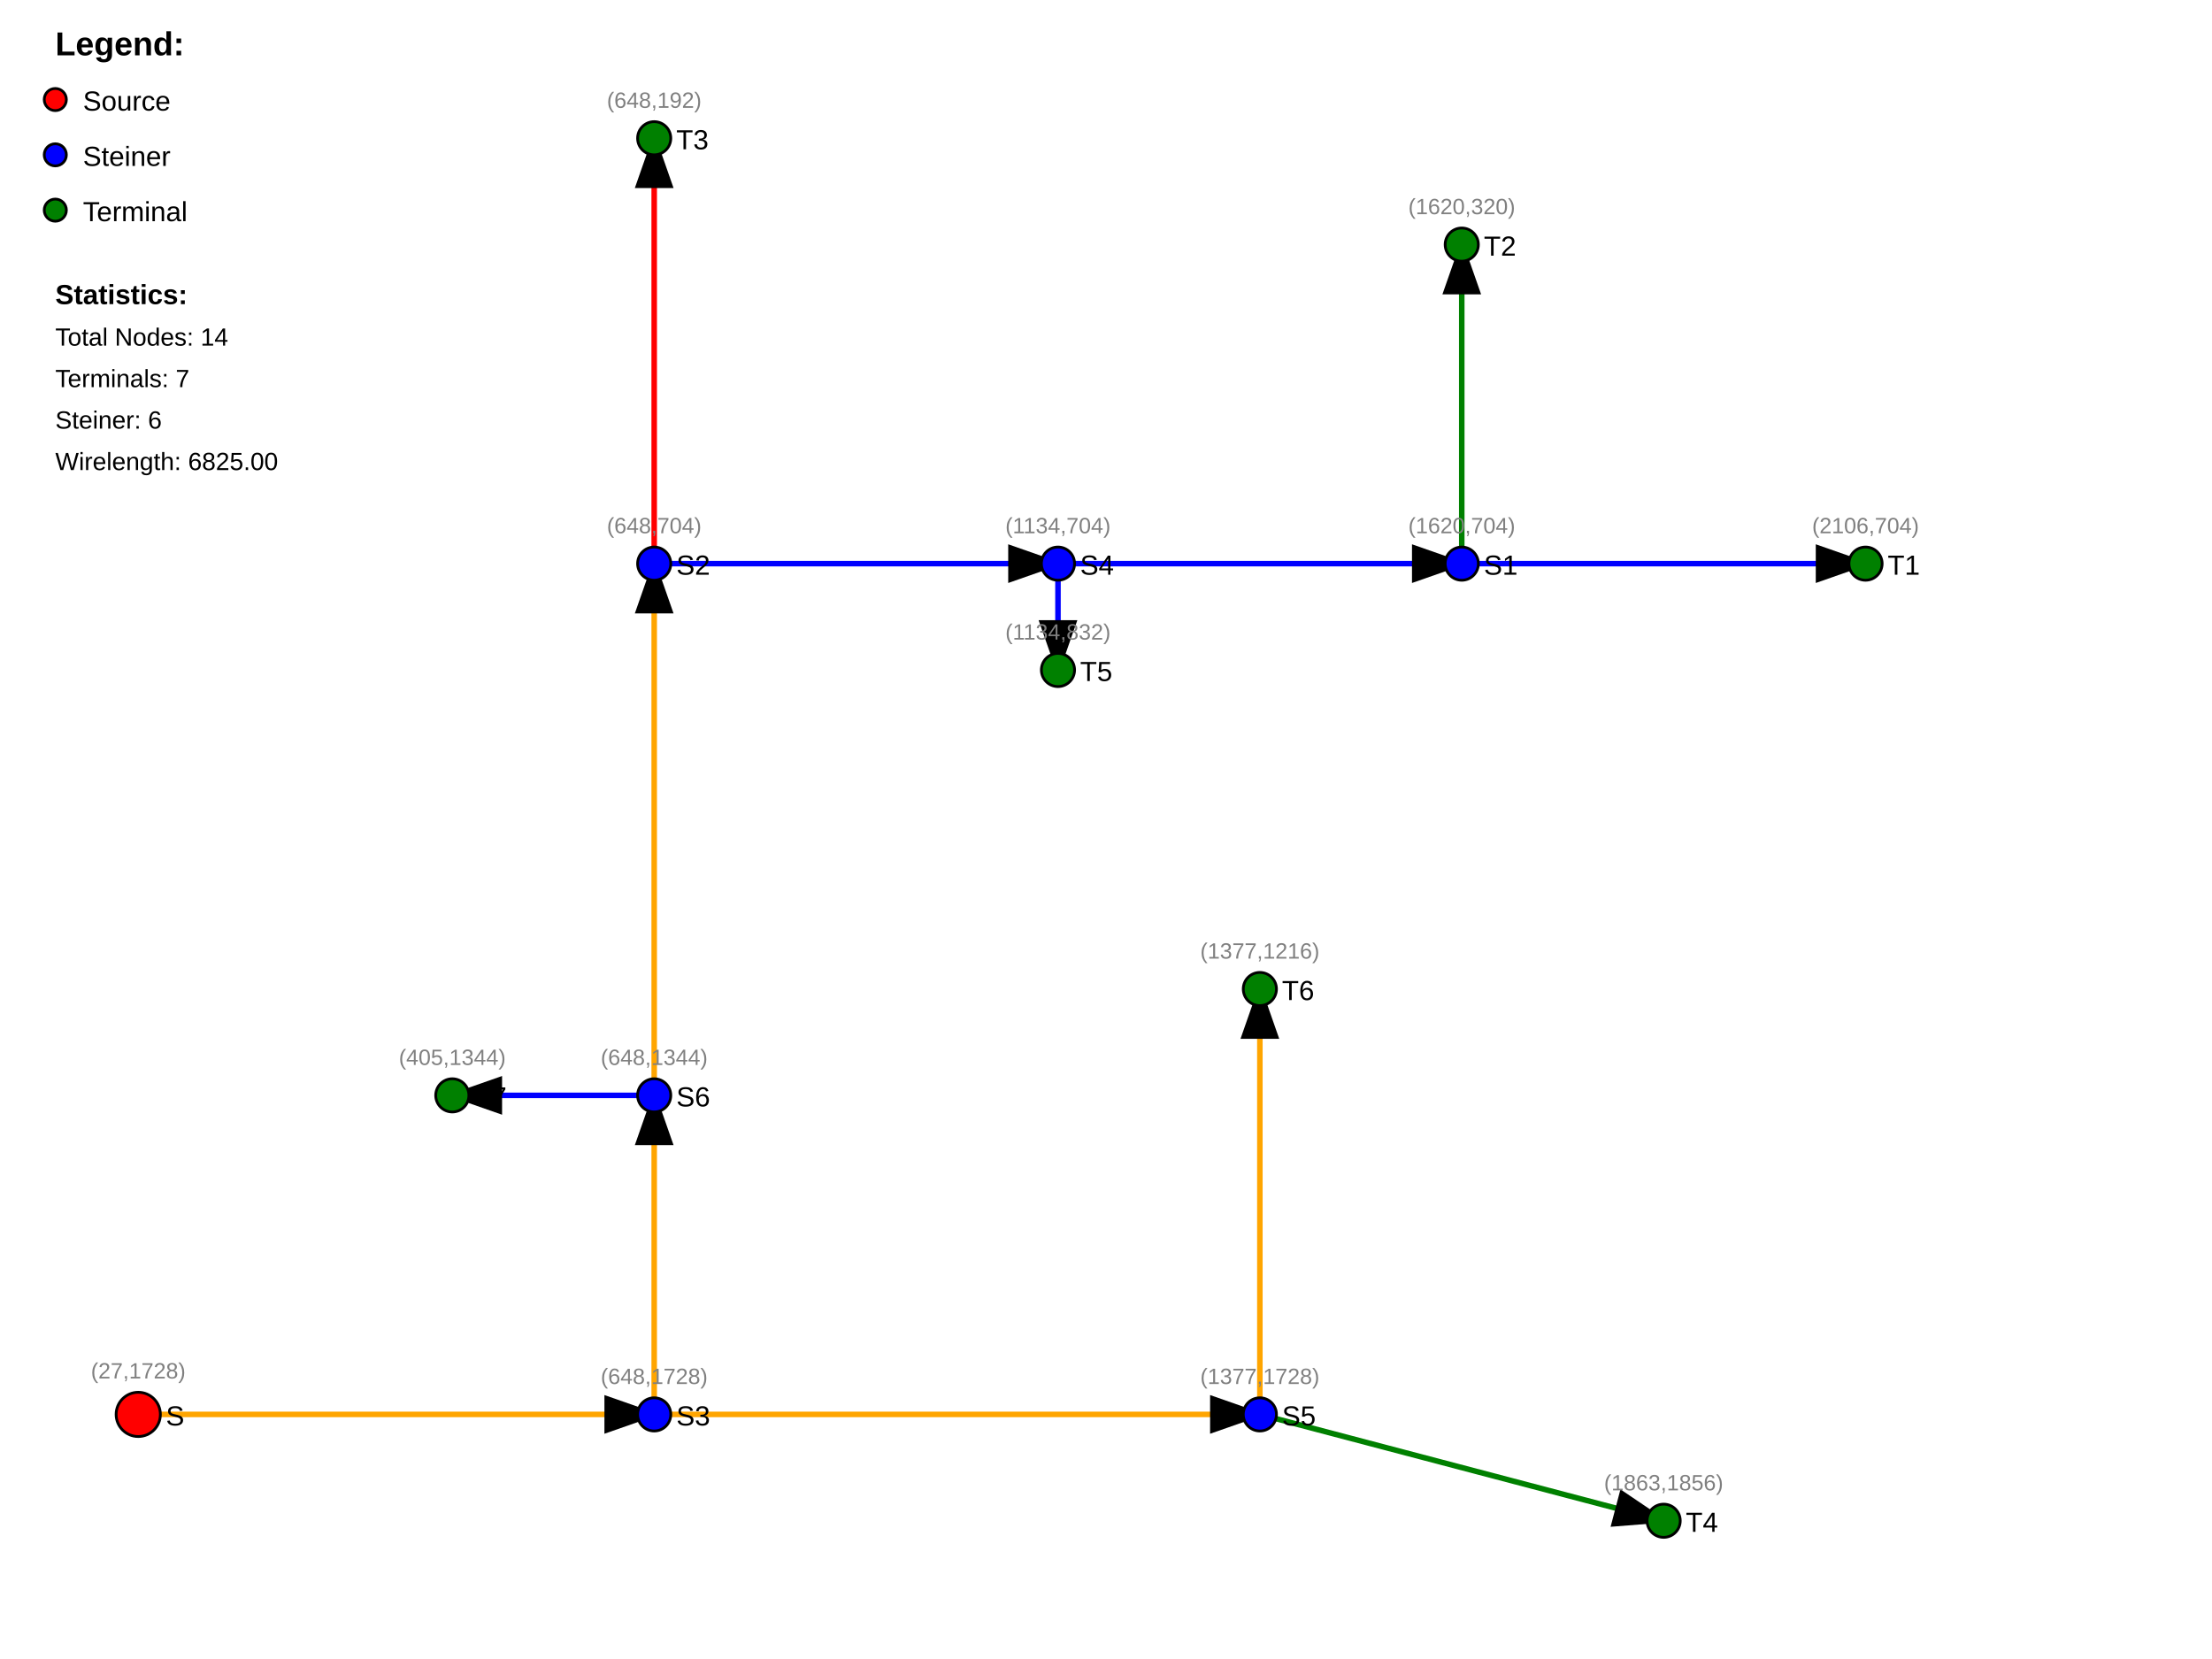
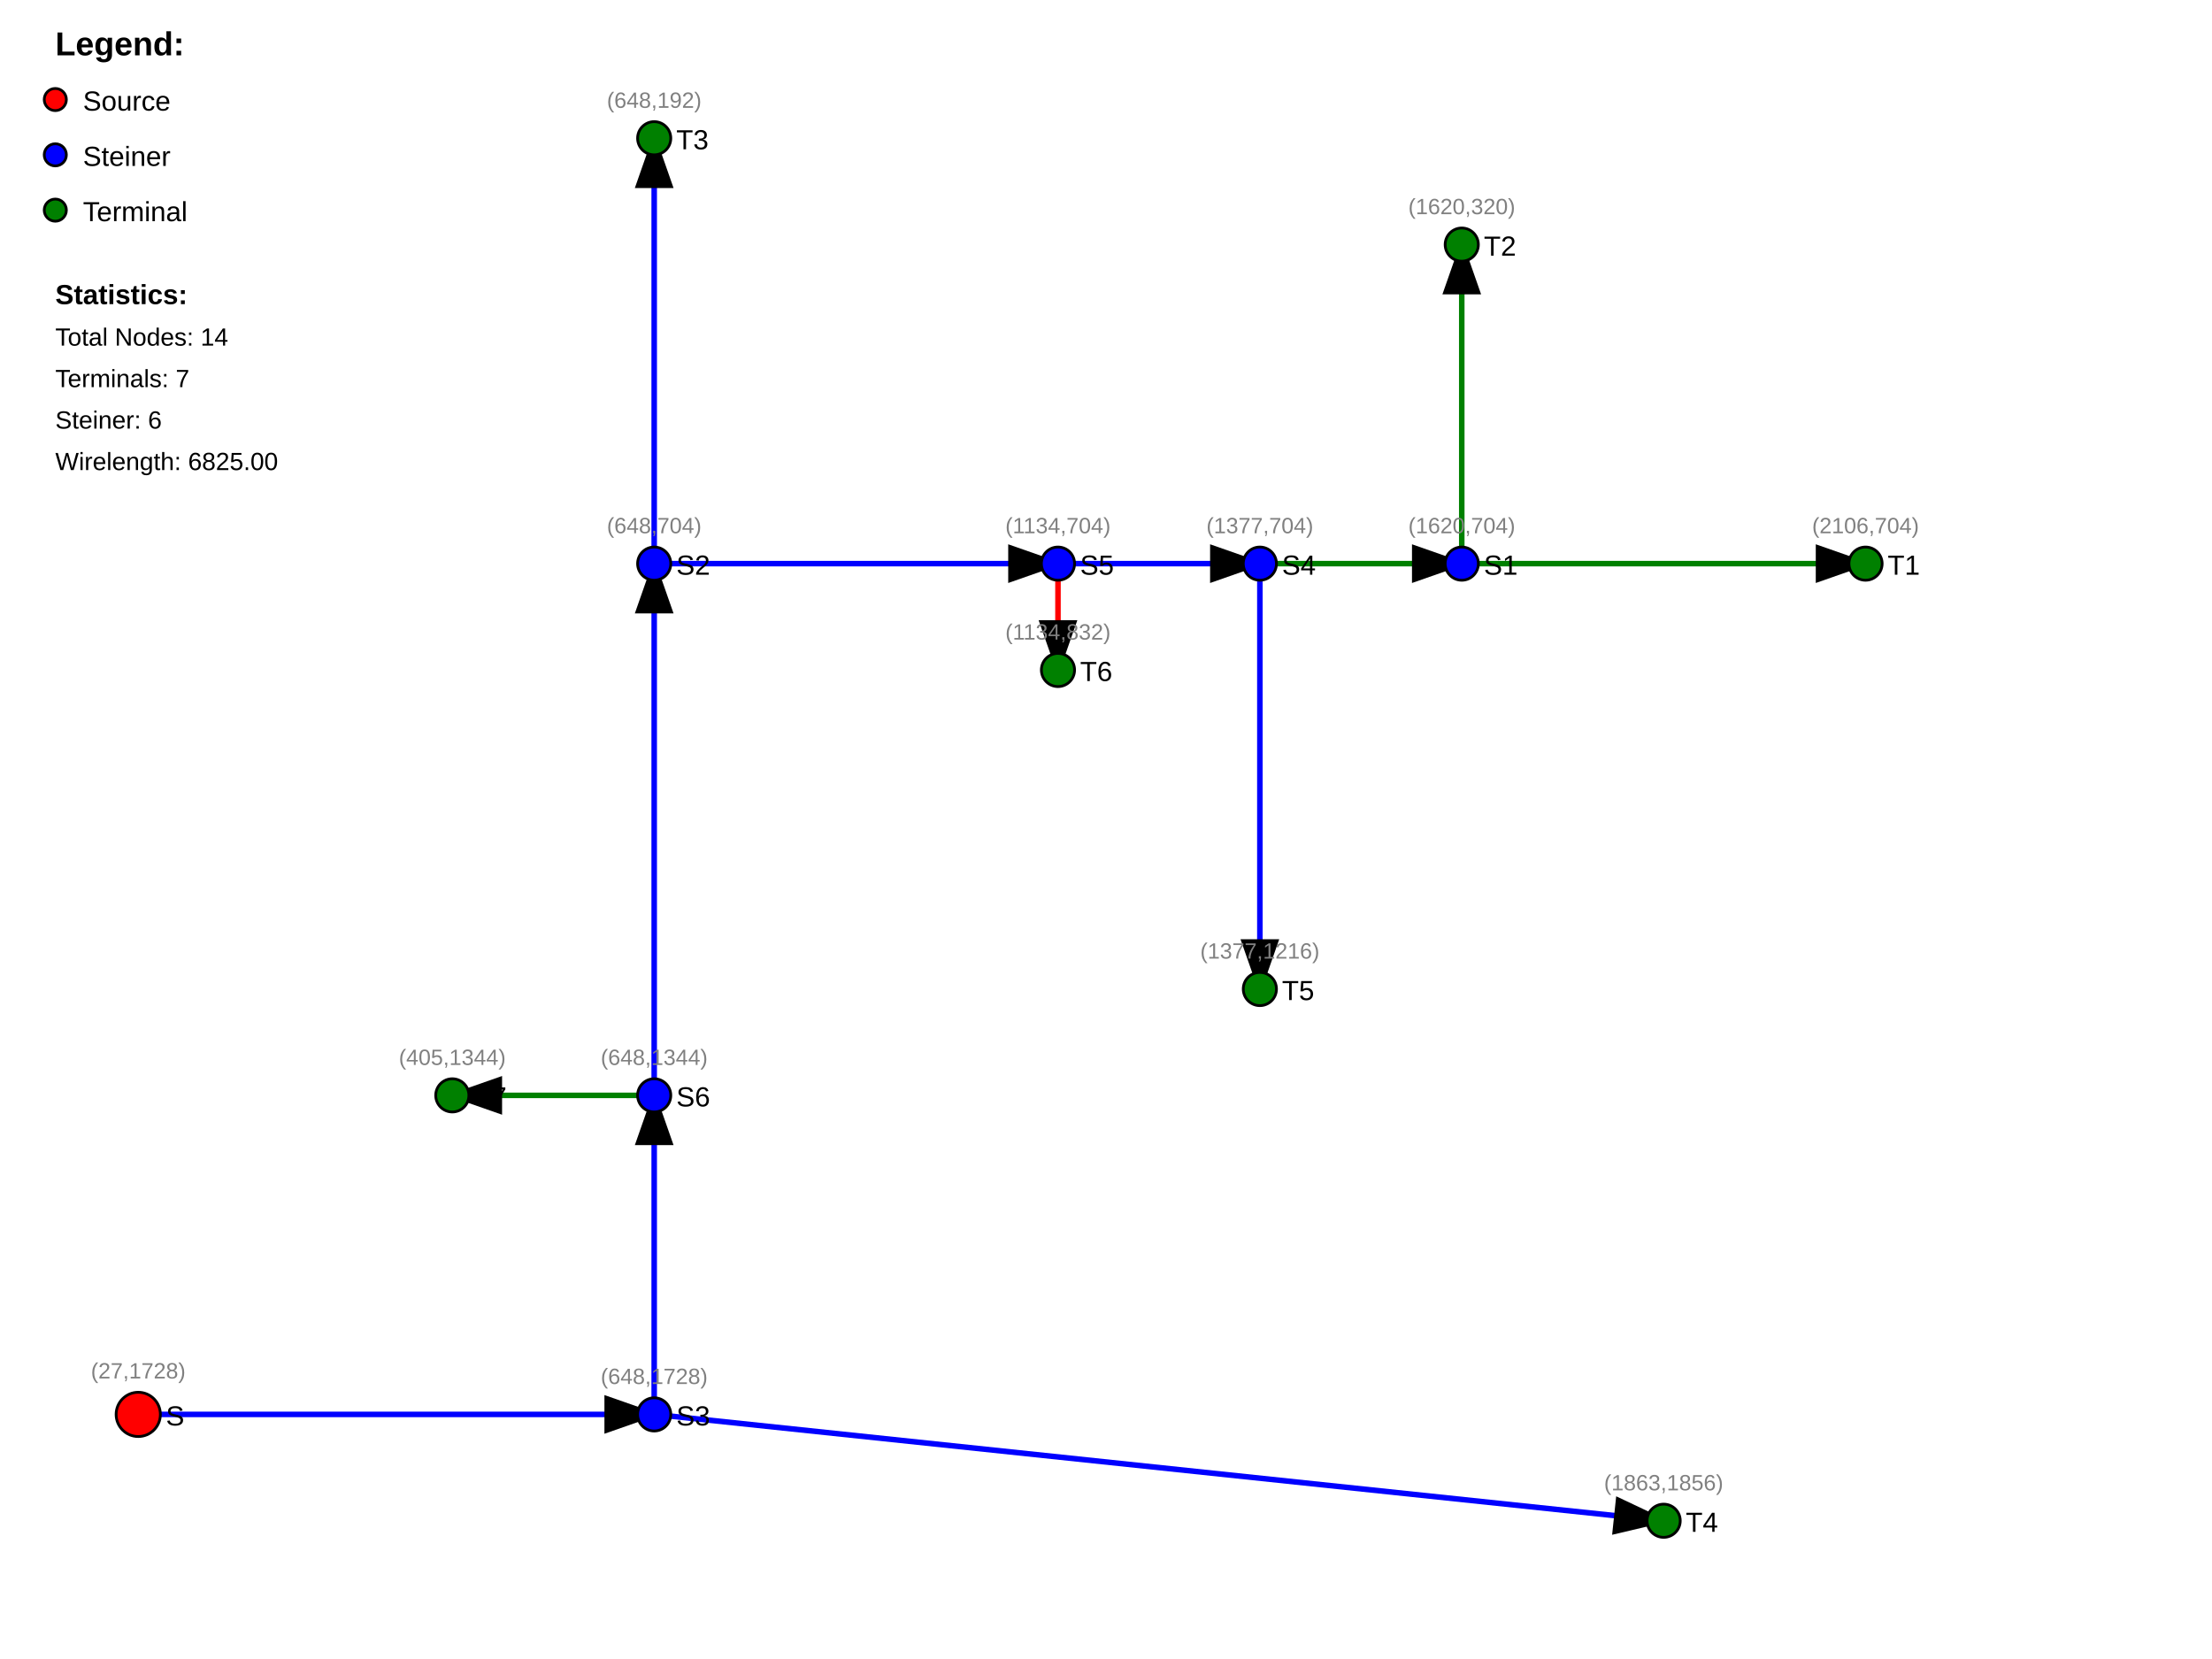
<svg xmlns="http://www.w3.org/2000/svg" width="800" height="600">
  <rect width="100%" height="100%" fill="white" />
  <defs>
    <marker id="arrowhead" markerWidth="10" markerHeight="7" refX="9" refY="3.5" orient="auto">
      <polygon points="0 0, 10 3.5, 0 7" fill="black" />
    </marker>
  </defs>
-   <line x1="50.0" y1="511.538" x2="236.599" y2="511.538" stroke="orange" stroke-width="2" marker-end="url(#arrowhead)" />
-   <line x1="236.599" y1="511.538" x2="455.649" y2="511.538" stroke="orange" stroke-width="2" marker-end="url(#arrowhead)" />
-   <line x1="236.599" y1="511.538" x2="236.599" y2="396.154" stroke="orange" stroke-width="2" marker-end="url(#arrowhead)" />
-   <line x1="455.649" y1="511.538" x2="601.683" y2="550.0" stroke="green" stroke-width="2" marker-end="url(#arrowhead)" />
-   <line x1="455.649" y1="511.538" x2="455.649" y2="357.692" stroke="orange" stroke-width="2" marker-end="url(#arrowhead)" />
-   <line x1="236.599" y1="396.154" x2="236.599" y2="203.846" stroke="orange" stroke-width="2" marker-end="url(#arrowhead)" />
-   <line x1="236.599" y1="396.154" x2="163.582" y2="396.154" stroke="blue" stroke-width="2" marker-end="url(#arrowhead)" />
-   <line x1="236.599" y1="203.846" x2="236.599" y2="50.0" stroke="red" stroke-width="2" marker-end="url(#arrowhead)" />
+   <line x1="50.0" y1="511.538" x2="236.599" y2="511.538" stroke="blue" stroke-width="2" marker-end="url(#arrowhead)" />
+   <line x1="236.599" y1="511.538" x2="601.683" y2="550.0" stroke="blue" stroke-width="2" marker-end="url(#arrowhead)" />
+   <line x1="236.599" y1="511.538" x2="236.599" y2="396.154" stroke="blue" stroke-width="2" marker-end="url(#arrowhead)" />
+   <line x1="236.599" y1="396.154" x2="236.599" y2="203.846" stroke="blue" stroke-width="2" marker-end="url(#arrowhead)" />
+   <line x1="236.599" y1="396.154" x2="163.582" y2="396.154" stroke="green" stroke-width="2" marker-end="url(#arrowhead)" />
+   <line x1="236.599" y1="203.846" x2="236.599" y2="50.0" stroke="blue" stroke-width="2" marker-end="url(#arrowhead)" />
  <line x1="236.599" y1="203.846" x2="382.632" y2="203.846" stroke="blue" stroke-width="2" marker-end="url(#arrowhead)" />
-   <line x1="382.632" y1="203.846" x2="528.666" y2="203.846" stroke="blue" stroke-width="2" marker-end="url(#arrowhead)" />
-   <line x1="382.632" y1="203.846" x2="382.632" y2="242.308" stroke="blue" stroke-width="2" marker-end="url(#arrowhead)" />
-   <line x1="528.666" y1="203.846" x2="674.7" y2="203.846" stroke="blue" stroke-width="2" marker-end="url(#arrowhead)" />
+   <line x1="382.632" y1="203.846" x2="455.649" y2="203.846" stroke="blue" stroke-width="2" marker-end="url(#arrowhead)" />
+   <line x1="382.632" y1="203.846" x2="382.632" y2="242.308" stroke="red" stroke-width="2" marker-end="url(#arrowhead)" />
+   <line x1="455.649" y1="203.846" x2="528.666" y2="203.846" stroke="green" stroke-width="2" marker-end="url(#arrowhead)" />
+   <line x1="455.649" y1="203.846" x2="455.649" y2="357.692" stroke="blue" stroke-width="2" marker-end="url(#arrowhead)" />
+   <line x1="528.666" y1="203.846" x2="674.7" y2="203.846" stroke="green" stroke-width="2" marker-end="url(#arrowhead)" />
  <line x1="528.666" y1="203.846" x2="528.666" y2="88.462" stroke="green" stroke-width="2" marker-end="url(#arrowhead)" />
  <circle cx="50.0" cy="511.538" r="8" fill="red" stroke="black" stroke-width="1" />
  <text x="60.0" y="515.538" font-family="Arial" font-size="10" fill="black">S</text>
  <text x="50.0" y="498.538" font-family="Arial" font-size="8" fill="gray" text-anchor="middle">(27,1728)</text>
  <circle cx="674.7" cy="203.846" r="6" fill="green" stroke="black" stroke-width="1" />
  <text x="682.7" y="207.846" font-family="Arial" font-size="10" fill="black">T1</text>
  <text x="674.7" y="192.846" font-family="Arial" font-size="8" fill="gray" text-anchor="middle">(2106,704)</text>
  <circle cx="528.666" cy="203.846" r="6" fill="blue" stroke="black" stroke-width="1" />
  <text x="536.666" y="207.846" font-family="Arial" font-size="10" fill="black">S1</text>
  <text x="528.666" y="192.846" font-family="Arial" font-size="8" fill="gray" text-anchor="middle">(1620,704)</text>
  <circle cx="528.666" cy="88.462" r="6" fill="green" stroke="black" stroke-width="1" />
  <text x="536.666" y="92.462" font-family="Arial" font-size="10" fill="black">T2</text>
  <text x="528.666" y="77.462" font-family="Arial" font-size="8" fill="gray" text-anchor="middle">(1620,320)</text>
  <circle cx="236.599" cy="203.846" r="6" fill="blue" stroke="black" stroke-width="1" />
  <text x="244.599" y="207.846" font-family="Arial" font-size="10" fill="black">S2</text>
  <text x="236.599" y="192.846" font-family="Arial" font-size="8" fill="gray" text-anchor="middle">(648,704)</text>
  <circle cx="236.599" cy="50.0" r="6" fill="green" stroke="black" stroke-width="1" />
  <text x="244.599" y="54.0" font-family="Arial" font-size="10" fill="black">T3</text>
  <text x="236.599" y="39.0" font-family="Arial" font-size="8" fill="gray" text-anchor="middle">(648,192)</text>
  <circle cx="236.599" cy="511.538" r="6" fill="blue" stroke="black" stroke-width="1" />
  <text x="244.599" y="515.538" font-family="Arial" font-size="10" fill="black">S3</text>
  <text x="236.599" y="500.538" font-family="Arial" font-size="8" fill="gray" text-anchor="middle">(648,1728)</text>
  <circle cx="601.683" cy="550.0" r="6" fill="green" stroke="black" stroke-width="1" />
  <text x="609.683" y="554.0" font-family="Arial" font-size="10" fill="black">T4</text>
  <text x="601.683" y="539.0" font-family="Arial" font-size="8" fill="gray" text-anchor="middle">(1863,1856)</text>
+   <circle cx="455.649" cy="203.846" r="6" fill="blue" stroke="black" stroke-width="1" />
+   <text x="463.649" y="207.846" font-family="Arial" font-size="10" fill="black">S4</text>
+   <text x="455.649" y="192.846" font-family="Arial" font-size="8" fill="gray" text-anchor="middle">(1377,704)</text>
+   <circle cx="455.649" cy="357.692" r="6" fill="green" stroke="black" stroke-width="1" />
+   <text x="463.649" y="361.692" font-family="Arial" font-size="10" fill="black">T5</text>
+   <text x="455.649" y="346.692" font-family="Arial" font-size="8" fill="gray" text-anchor="middle">(1377,1216)</text>
  <circle cx="382.632" cy="203.846" r="6" fill="blue" stroke="black" stroke-width="1" />
-   <text x="390.632" y="207.846" font-family="Arial" font-size="10" fill="black">S4</text>
+   <text x="390.632" y="207.846" font-family="Arial" font-size="10" fill="black">S5</text>
  <text x="382.632" y="192.846" font-family="Arial" font-size="8" fill="gray" text-anchor="middle">(1134,704)</text>
  <circle cx="382.632" cy="242.308" r="6" fill="green" stroke="black" stroke-width="1" />
-   <text x="390.632" y="246.308" font-family="Arial" font-size="10" fill="black">T5</text>
+   <text x="390.632" y="246.308" font-family="Arial" font-size="10" fill="black">T6</text>
  <text x="382.632" y="231.308" font-family="Arial" font-size="8" fill="gray" text-anchor="middle">(1134,832)</text>
-   <circle cx="455.649" cy="511.538" r="6" fill="blue" stroke="black" stroke-width="1" />
-   <text x="463.649" y="515.538" font-family="Arial" font-size="10" fill="black">S5</text>
-   <text x="455.649" y="500.538" font-family="Arial" font-size="8" fill="gray" text-anchor="middle">(1377,1728)</text>
-   <circle cx="455.649" cy="357.692" r="6" fill="green" stroke="black" stroke-width="1" />
-   <text x="463.649" y="361.692" font-family="Arial" font-size="10" fill="black">T6</text>
-   <text x="455.649" y="346.692" font-family="Arial" font-size="8" fill="gray" text-anchor="middle">(1377,1216)</text>
  <circle cx="236.599" cy="396.154" r="6" fill="blue" stroke="black" stroke-width="1" />
  <text x="244.599" y="400.154" font-family="Arial" font-size="10" fill="black">S6</text>
  <text x="236.599" y="385.154" font-family="Arial" font-size="8" fill="gray" text-anchor="middle">(648,1344)</text>
  <circle cx="163.582" cy="396.154" r="6" fill="green" stroke="black" stroke-width="1" />
  <text x="171.582" y="400.154" font-family="Arial" font-size="10" fill="black">T7</text>
  <text x="163.582" y="385.154" font-family="Arial" font-size="8" fill="gray" text-anchor="middle">(405,1344)</text>
  <text x="20" y="20" font-family="Arial" font-size="12" font-weight="bold">Legend:</text>
  <circle cx="20" cy="36" r="4" fill="red" stroke="black" />
  <text x="30" y="40" font-family="Arial" font-size="10">Source</text>
  <circle cx="20" cy="56" r="4" fill="blue" stroke="black" />
  <text x="30" y="60" font-family="Arial" font-size="10">Steiner</text>
  <circle cx="20" cy="76" r="4" fill="green" stroke="black" />
  <text x="30" y="80" font-family="Arial" font-size="10">Terminal</text>
  <text x="20" y="110" font-family="Arial" font-size="10" font-weight="bold">Statistics:</text>
  <text x="20" y="125" font-family="Arial" font-size="9">Total Nodes: 14</text>
  <text x="20" y="140" font-family="Arial" font-size="9">Terminals: 7</text>
  <text x="20" y="155" font-family="Arial" font-size="9">Steiner: 6</text>
  <text x="20" y="170" font-family="Arial" font-size="9">Wirelength: 6825.00</text>
</svg>
